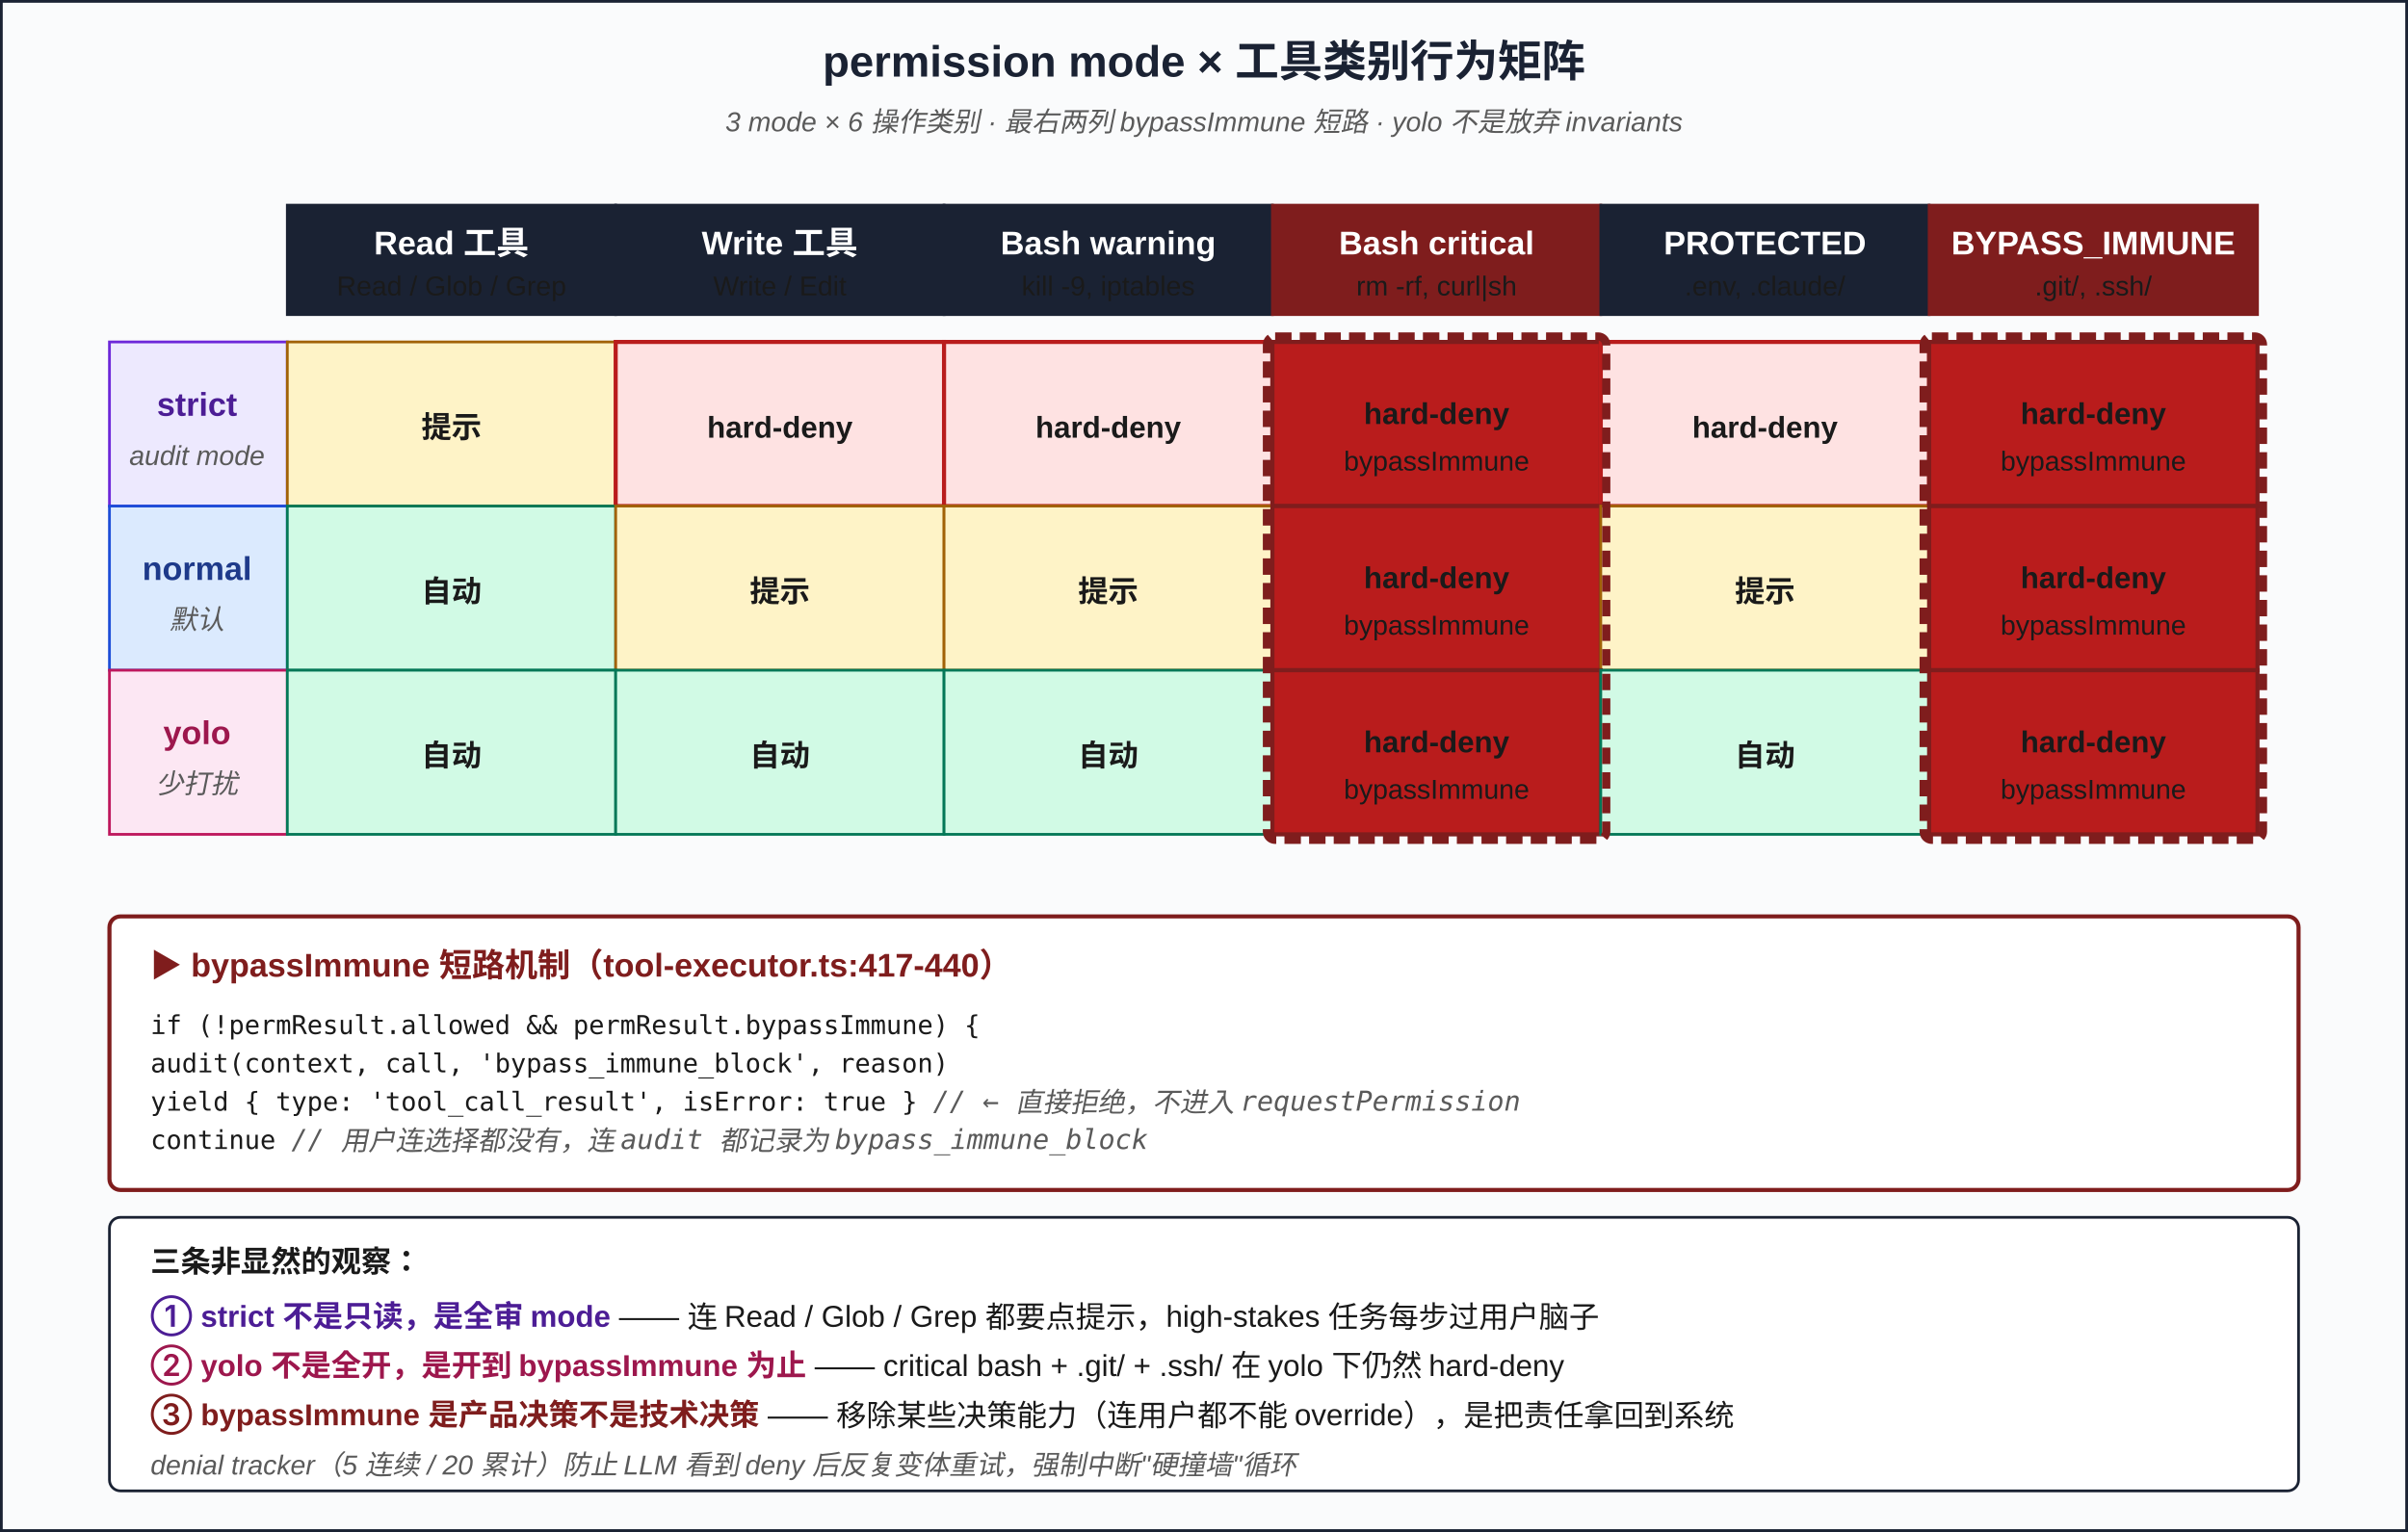
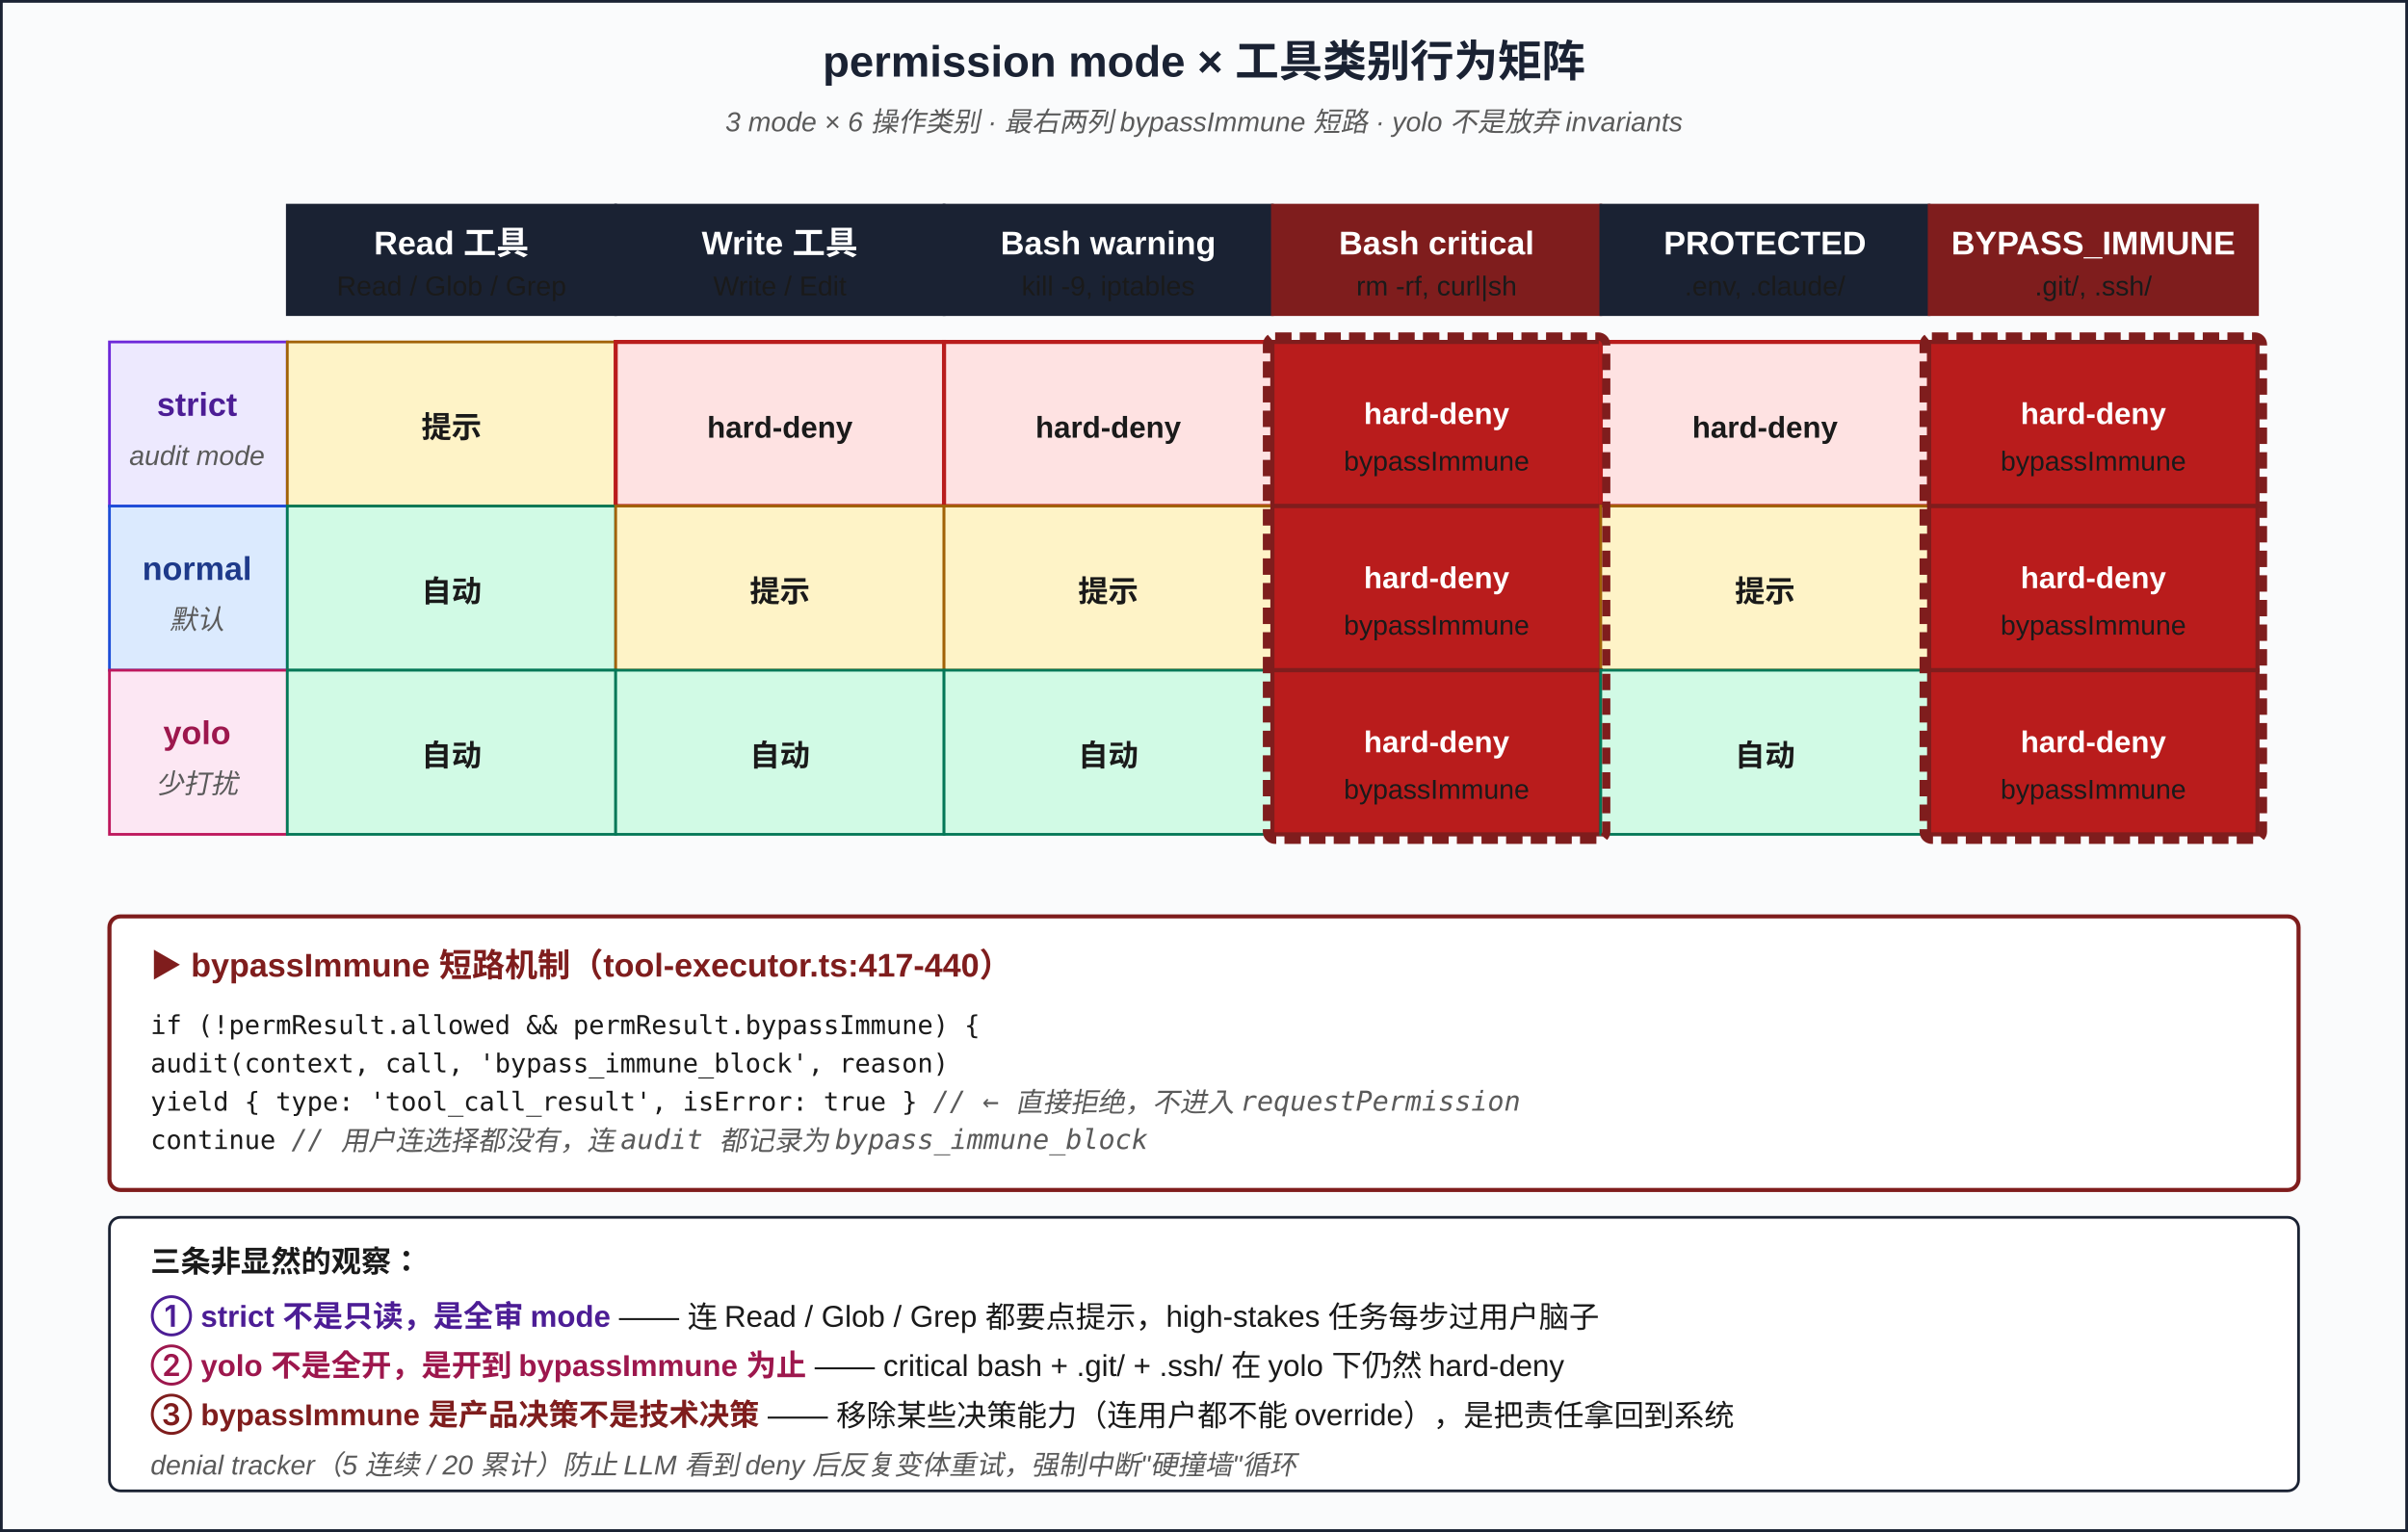
<svg xmlns="http://www.w3.org/2000/svg" viewBox="0 0 880 560" font-family="-apple-system, 'PingFang SC', 'Helvetica Neue', Arial, sans-serif" font-size="13" role="img" aria-labelledby="t-pm d-pm">
  <style>
    .header { font-weight: 700; font-size: 12px; }
    .label { fill: #1a1a1a; font-size: 11px; }
+     .on-dark { fill: #fff; }
    .label-sm { fill: #1a1a1a; font-size: 10px; }
    .label-mono-sm { fill: #1a1a1a; font-size: 9.5px; font-family: 'SF Mono', Consolas, monospace; }
    .note { fill: #5a5a5a; font-size: 10px; font-style: italic; }
    .cell-auto { fill: #d1fae5; stroke: #047857; stroke-width: 1; }
    .cell-prompt { fill: #fef3c7; stroke: #a16207; stroke-width: 1; }
    .cell-deny { fill: #fee2e2; stroke: #b91c1c; stroke-width: 1.5; }
    .cell-deny-immune { fill: #b91c1c; stroke: #7f1d1d; stroke-width: 1.5; }
    .row-strict { fill: #ede9fe; stroke: #6d28d9; stroke-width: 1; }
    .row-normal { fill: #dbeafe; stroke: #1d4ed8; stroke-width: 1; }
    .row-yolo { fill: #fce7f3; stroke: #be185d; stroke-width: 1; }
    .col-head { fill: #1a2233; stroke: #1a2233; stroke-width: 1; }
  </style>
  <rect x="0" y="0" width="880" height="560" fill="#fafbfc" stroke="#1a2233" stroke-width="2" />
  <text x="440" y="28" text-anchor="middle" fill="#1a2233" font-size="16" font-weight="600">permission mode × 工具类别行为矩阵</text>
  <text x="440" y="48" text-anchor="middle" class="note">3 mode × 6 操作类别 · 最右两列 bypassImmune 短路 · yolo 不是放弃 invariants</text>
  <rect x="105" y="75" width="120" height="40" class="col-head" />
  <text x="165" y="93" text-anchor="middle" fill="#fff" class="header">Read 工具</text>
  <text x="165" y="108" text-anchor="middle" fill="#fff" class="label-sm">Read / Glob / Grep</text>
  <rect x="225" y="75" width="120" height="40" class="col-head" />
  <text x="285" y="93" text-anchor="middle" fill="#fff" class="header">Write 工具</text>
  <text x="285" y="108" text-anchor="middle" fill="#fff" class="label-sm">Write / Edit</text>
  <rect x="345" y="75" width="120" height="40" class="col-head" />
  <text x="405" y="93" text-anchor="middle" fill="#fff" class="header">Bash warning</text>
  <text x="405" y="108" text-anchor="middle" fill="#fff" class="label-sm">kill -9, iptables</text>
  <rect x="465" y="75" width="120" height="40" fill="#7f1d1d" stroke="#7f1d1d" />
  <text x="525" y="93" text-anchor="middle" fill="#fff" class="header">Bash critical</text>
  <text x="525" y="108" text-anchor="middle" fill="#fff" class="label-sm">rm -rf, curl|sh</text>
  <rect x="585" y="75" width="120" height="40" class="col-head" />
  <text x="645" y="93" text-anchor="middle" fill="#fff" class="header">PROTECTED</text>
  <text x="645" y="108" text-anchor="middle" fill="#fff" class="label-sm">.env, .claude/</text>
  <rect x="705" y="75" width="120" height="40" fill="#7f1d1d" stroke="#7f1d1d" />
  <text x="765" y="93" text-anchor="middle" fill="#fff" class="header">BYPASS_IMMUNE</text>
  <text x="765" y="108" text-anchor="middle" fill="#fff" class="label-sm">.git/, .ssh/</text>
  <rect x="40" y="125" width="65" height="60" class="row-strict" />
  <text x="72" y="152" text-anchor="middle" class="header" fill="#4c1d95">strict</text>
  <text x="72" y="170" text-anchor="middle" class="note" fill="#6d28d9">audit mode</text>
  <rect x="105" y="125" width="120" height="60" class="cell-prompt" />
  <text x="165" y="160" text-anchor="middle" class="label" font-weight="600" fill="#78350f">提示</text>
  <rect x="225" y="125" width="120" height="60" class="cell-deny" />
  <text x="285" y="160" text-anchor="middle" class="label" font-weight="600" fill="#7f1d1d">hard-deny</text>
  <rect x="345" y="125" width="120" height="60" class="cell-deny" />
  <text x="405" y="160" text-anchor="middle" class="label" font-weight="600" fill="#7f1d1d">hard-deny</text>
  <rect x="465" y="125" width="120" height="60" class="cell-deny-immune" />
-   <text x="525" y="155" text-anchor="middle" class="label" font-weight="600" fill="#fff">hard-deny</text>
+   <text x="525" y="155" text-anchor="middle" class="label on-dark" font-weight="600">hard-deny</text>
  <text x="525" y="172" text-anchor="middle" class="label-sm" fill="#fff">bypassImmune</text>
  <rect x="585" y="125" width="120" height="60" class="cell-deny" />
  <text x="645" y="160" text-anchor="middle" class="label" font-weight="600" fill="#7f1d1d">hard-deny</text>
  <rect x="705" y="125" width="120" height="60" class="cell-deny-immune" />
-   <text x="765" y="155" text-anchor="middle" class="label" font-weight="600" fill="#fff">hard-deny</text>
+   <text x="765" y="155" text-anchor="middle" class="label on-dark" font-weight="600">hard-deny</text>
  <text x="765" y="172" text-anchor="middle" class="label-sm" fill="#fff">bypassImmune</text>
  <rect x="40" y="185" width="65" height="60" class="row-normal" />
  <text x="72" y="212" text-anchor="middle" class="header" fill="#1e3a8a">normal</text>
  <text x="72" y="230" text-anchor="middle" class="note" fill="#1d4ed8">默认</text>
  <rect x="105" y="185" width="120" height="60" class="cell-auto" />
  <text x="165" y="220" text-anchor="middle" class="label" font-weight="600" fill="#065f46">自动</text>
  <rect x="225" y="185" width="120" height="60" class="cell-prompt" />
  <text x="285" y="220" text-anchor="middle" class="label" font-weight="600" fill="#78350f">提示</text>
  <rect x="345" y="185" width="120" height="60" class="cell-prompt" />
  <text x="405" y="220" text-anchor="middle" class="label" font-weight="600" fill="#78350f">提示</text>
  <rect x="465" y="185" width="120" height="60" class="cell-deny-immune" />
-   <text x="525" y="215" text-anchor="middle" class="label" font-weight="600" fill="#fff">hard-deny</text>
+   <text x="525" y="215" text-anchor="middle" class="label on-dark" font-weight="600">hard-deny</text>
  <text x="525" y="232" text-anchor="middle" class="label-sm" fill="#fff">bypassImmune</text>
  <rect x="585" y="185" width="120" height="60" class="cell-prompt" />
  <text x="645" y="220" text-anchor="middle" class="label" font-weight="600" fill="#78350f">提示</text>
  <rect x="705" y="185" width="120" height="60" class="cell-deny-immune" />
-   <text x="765" y="215" text-anchor="middle" class="label" font-weight="600" fill="#fff">hard-deny</text>
+   <text x="765" y="215" text-anchor="middle" class="label on-dark" font-weight="600">hard-deny</text>
  <text x="765" y="232" text-anchor="middle" class="label-sm" fill="#fff">bypassImmune</text>
  <rect x="40" y="245" width="65" height="60" class="row-yolo" />
  <text x="72" y="272" text-anchor="middle" class="header" fill="#9d174d">yolo</text>
  <text x="72" y="290" text-anchor="middle" class="note" fill="#be185d">少打扰</text>
  <rect x="105" y="245" width="120" height="60" class="cell-auto" />
  <text x="165" y="280" text-anchor="middle" class="label" font-weight="600" fill="#065f46">自动</text>
  <rect x="225" y="245" width="120" height="60" class="cell-auto" />
  <text x="285" y="280" text-anchor="middle" class="label" font-weight="600" fill="#065f46">自动</text>
  <rect x="345" y="245" width="120" height="60" class="cell-auto" />
  <text x="405" y="280" text-anchor="middle" class="label" font-weight="600" fill="#065f46">自动</text>
  <rect x="465" y="245" width="120" height="60" class="cell-deny-immune" />
-   <text x="525" y="275" text-anchor="middle" class="label" font-weight="600" fill="#fff">hard-deny</text>
+   <text x="525" y="275" text-anchor="middle" class="label on-dark" font-weight="600">hard-deny</text>
  <text x="525" y="292" text-anchor="middle" class="label-sm" fill="#fff">bypassImmune</text>
  <rect x="585" y="245" width="120" height="60" class="cell-auto" />
  <text x="645" y="280" text-anchor="middle" class="label" font-weight="600" fill="#065f46">自动</text>
  <rect x="705" y="245" width="120" height="60" class="cell-deny-immune" />
-   <text x="765" y="275" text-anchor="middle" class="label" font-weight="600" fill="#fff">hard-deny</text>
+   <text x="765" y="275" text-anchor="middle" class="label on-dark" font-weight="600">hard-deny</text>
  <text x="765" y="292" text-anchor="middle" class="label-sm" fill="#fff">bypassImmune</text>
  <rect x="463" y="123" width="124" height="184" fill="none" stroke="#7f1d1d" stroke-width="3" stroke-dasharray="6 3" rx="3" />
  <rect x="703" y="123" width="124" height="184" fill="none" stroke="#7f1d1d" stroke-width="3" stroke-dasharray="6 3" rx="3" />
  <rect x="40" y="335" width="800" height="100" fill="#fff" stroke="#7f1d1d" stroke-width="1.5" rx="4" />
  <text x="55" y="357" class="header" fill="#7f1d1d">▶ bypassImmune 短路机制（tool-executor.ts:417-440）</text>
  <text x="55" y="378" class="label-mono-sm">if (!permResult.allowed &amp;&amp; permResult.bypassImmune) {</text>
  <text x="55" y="392" class="label-mono-sm">  audit(context, call, 'bypass_immune_block', reason)</text>
  <text x="55" y="406" class="label-mono-sm">  yield { type: 'tool_call_result', isError: true }  <tspan class="note">// ← 直接拒绝，不进入 requestPermission</tspan>
  </text>
  <text x="55" y="420" class="label-mono-sm">  continue  <tspan class="note">// 用户连选择都没有，连 audit 都记录为 bypass_immune_block</tspan>
  </text>
  <rect x="40" y="445" width="800" height="100" fill="#fff" stroke="#1a2233" rx="4" />
  <text x="55" y="465" class="label" font-weight="700">三条非显然的观察：</text>
  <text x="55" y="485" class="label">
    <tspan font-weight="600" fill="#4c1d95">① strict 不是只读，是全审 mode</tspan> —— 连 Read / Glob / Grep 都要点提示，high-stakes 任务每步过用户脑子</text>
  <text x="55" y="503" class="label">
    <tspan font-weight="600" fill="#9d174d">② yolo 不是全开，是开到 bypassImmune 为止</tspan> —— critical bash + .git/ + .ssh/ 在 yolo 下仍然 hard-deny</text>
  <text x="55" y="521" class="label">
    <tspan font-weight="600" fill="#7f1d1d">③ bypassImmune 是产品决策不是技术决策</tspan> —— 移除某些决策能力（连用户都不能 override），是把责任拿回到系统</text>
  <text x="55" y="539" class="note">denial tracker（5 连续 / 20 累计）防止 LLM 看到 deny 后反复变体重试，强制中断"硬撞墙"循环</text>
</svg>
